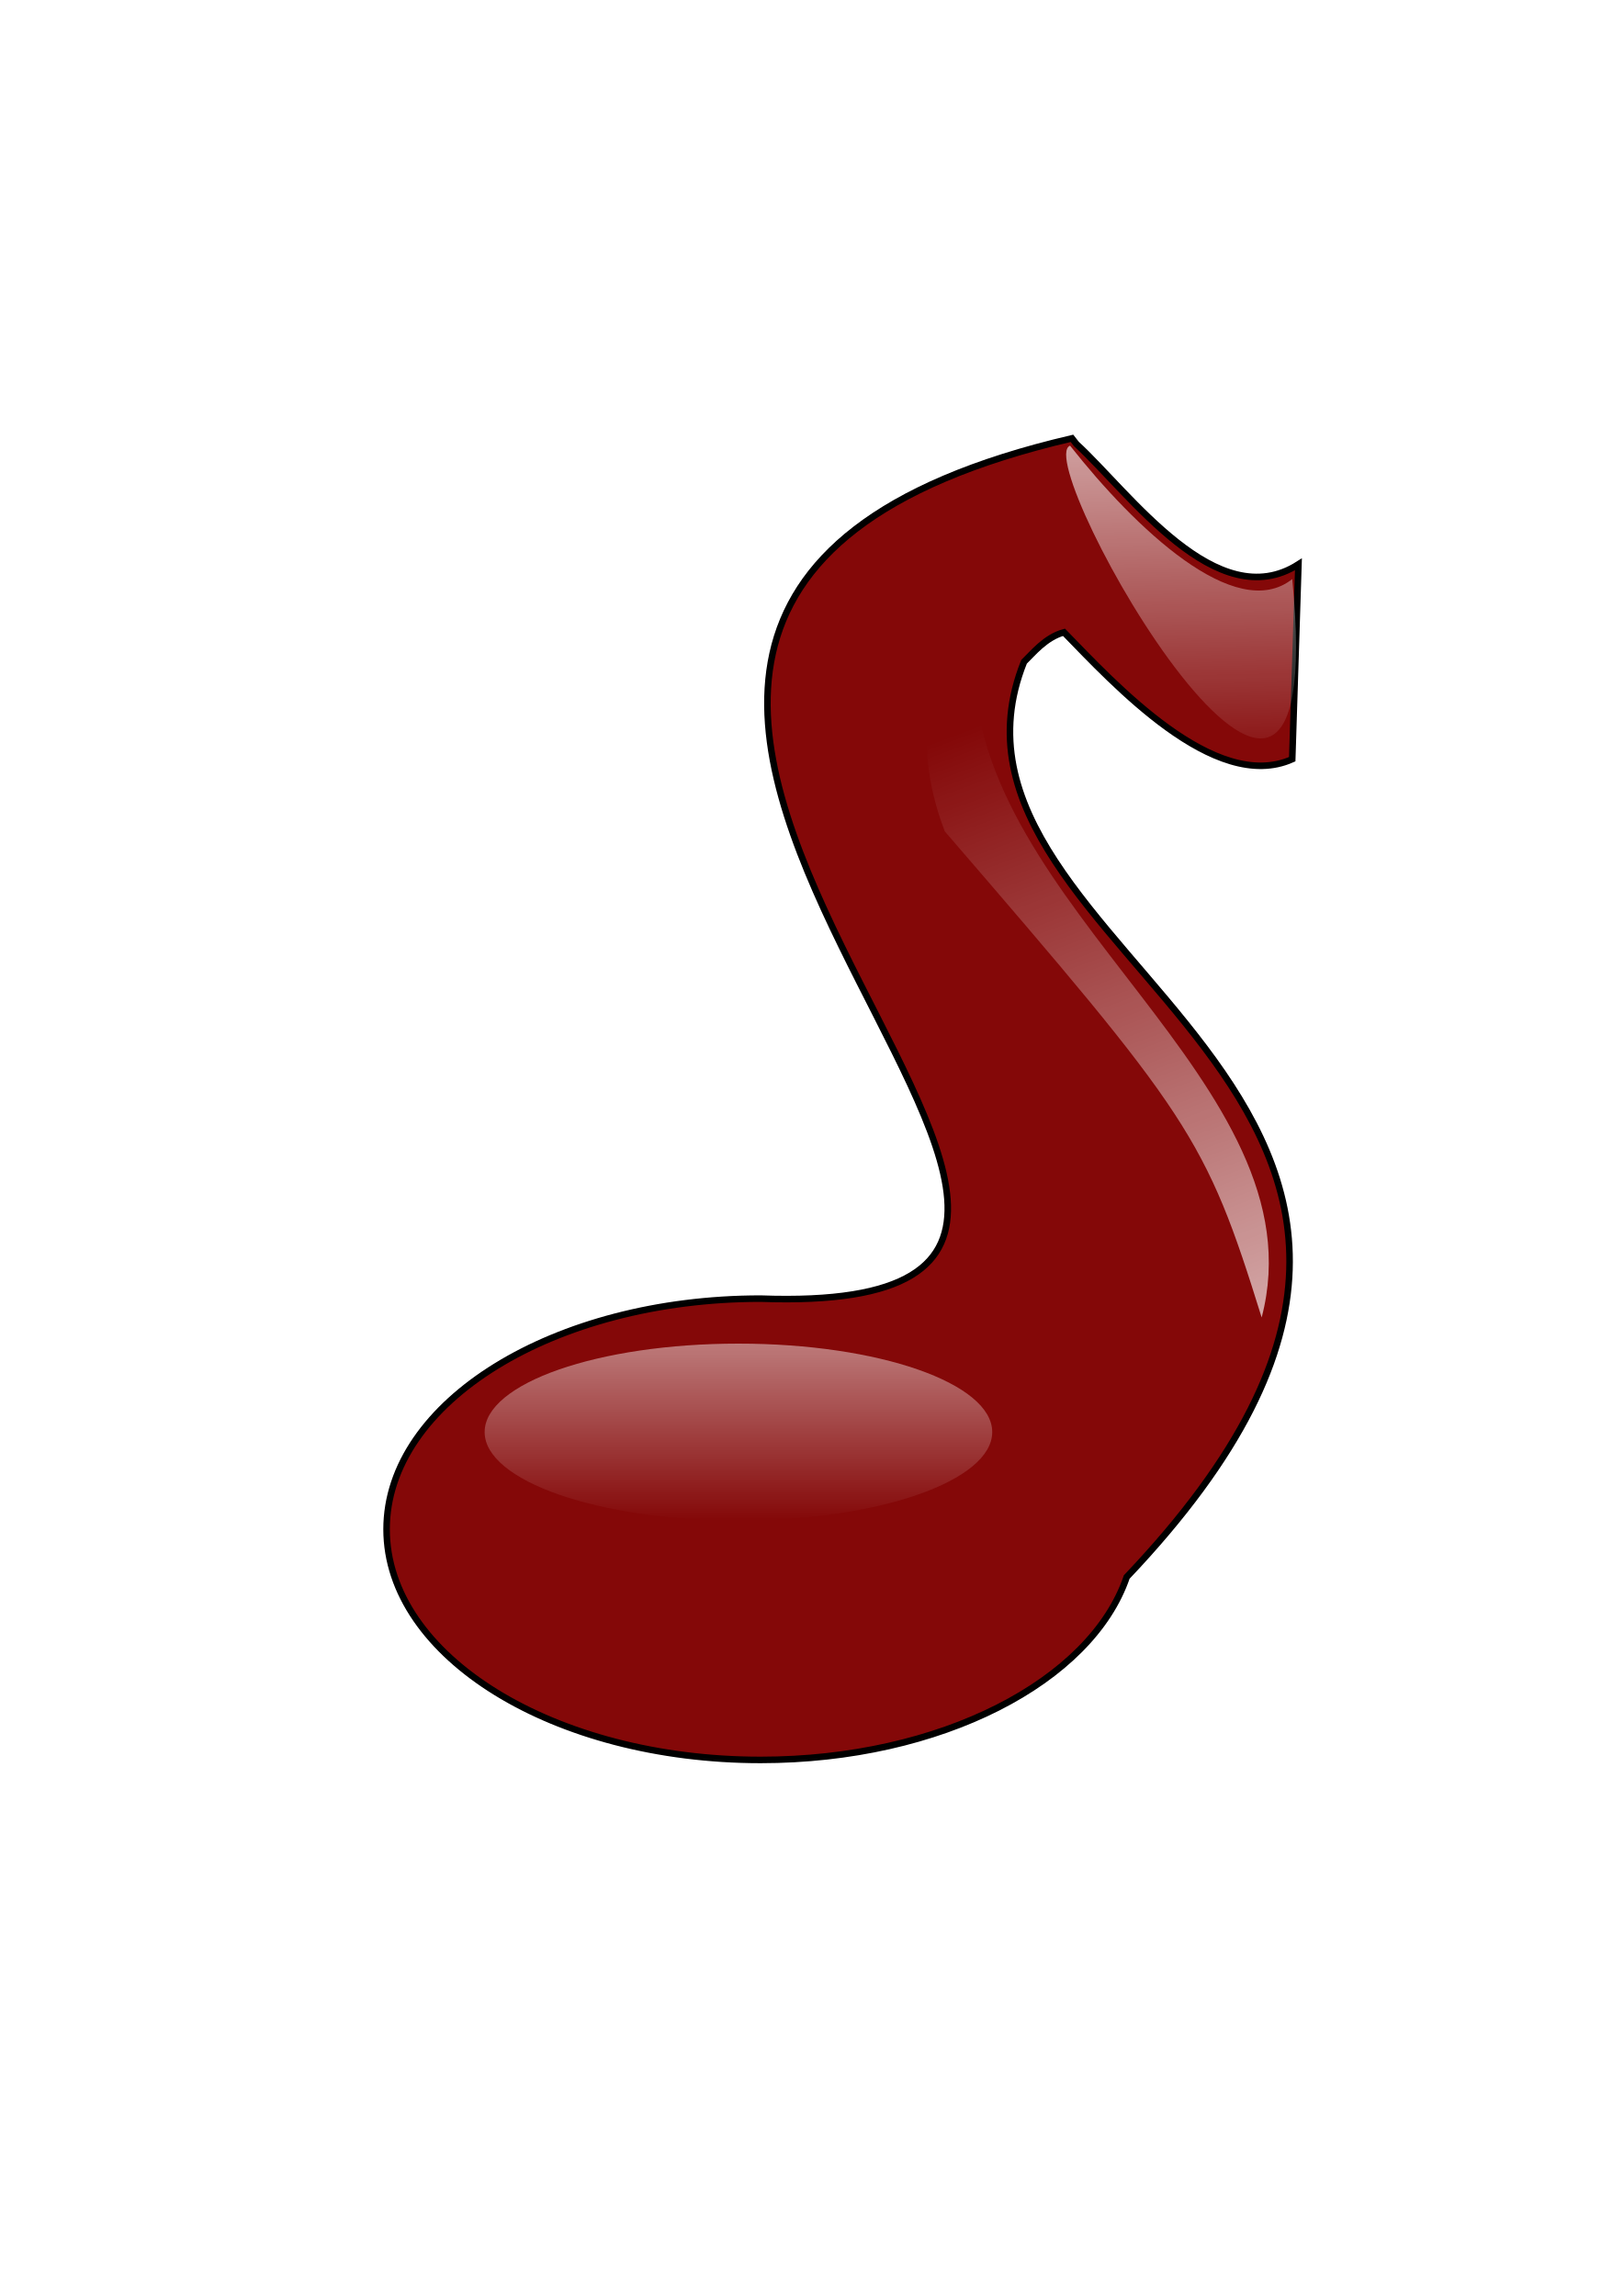
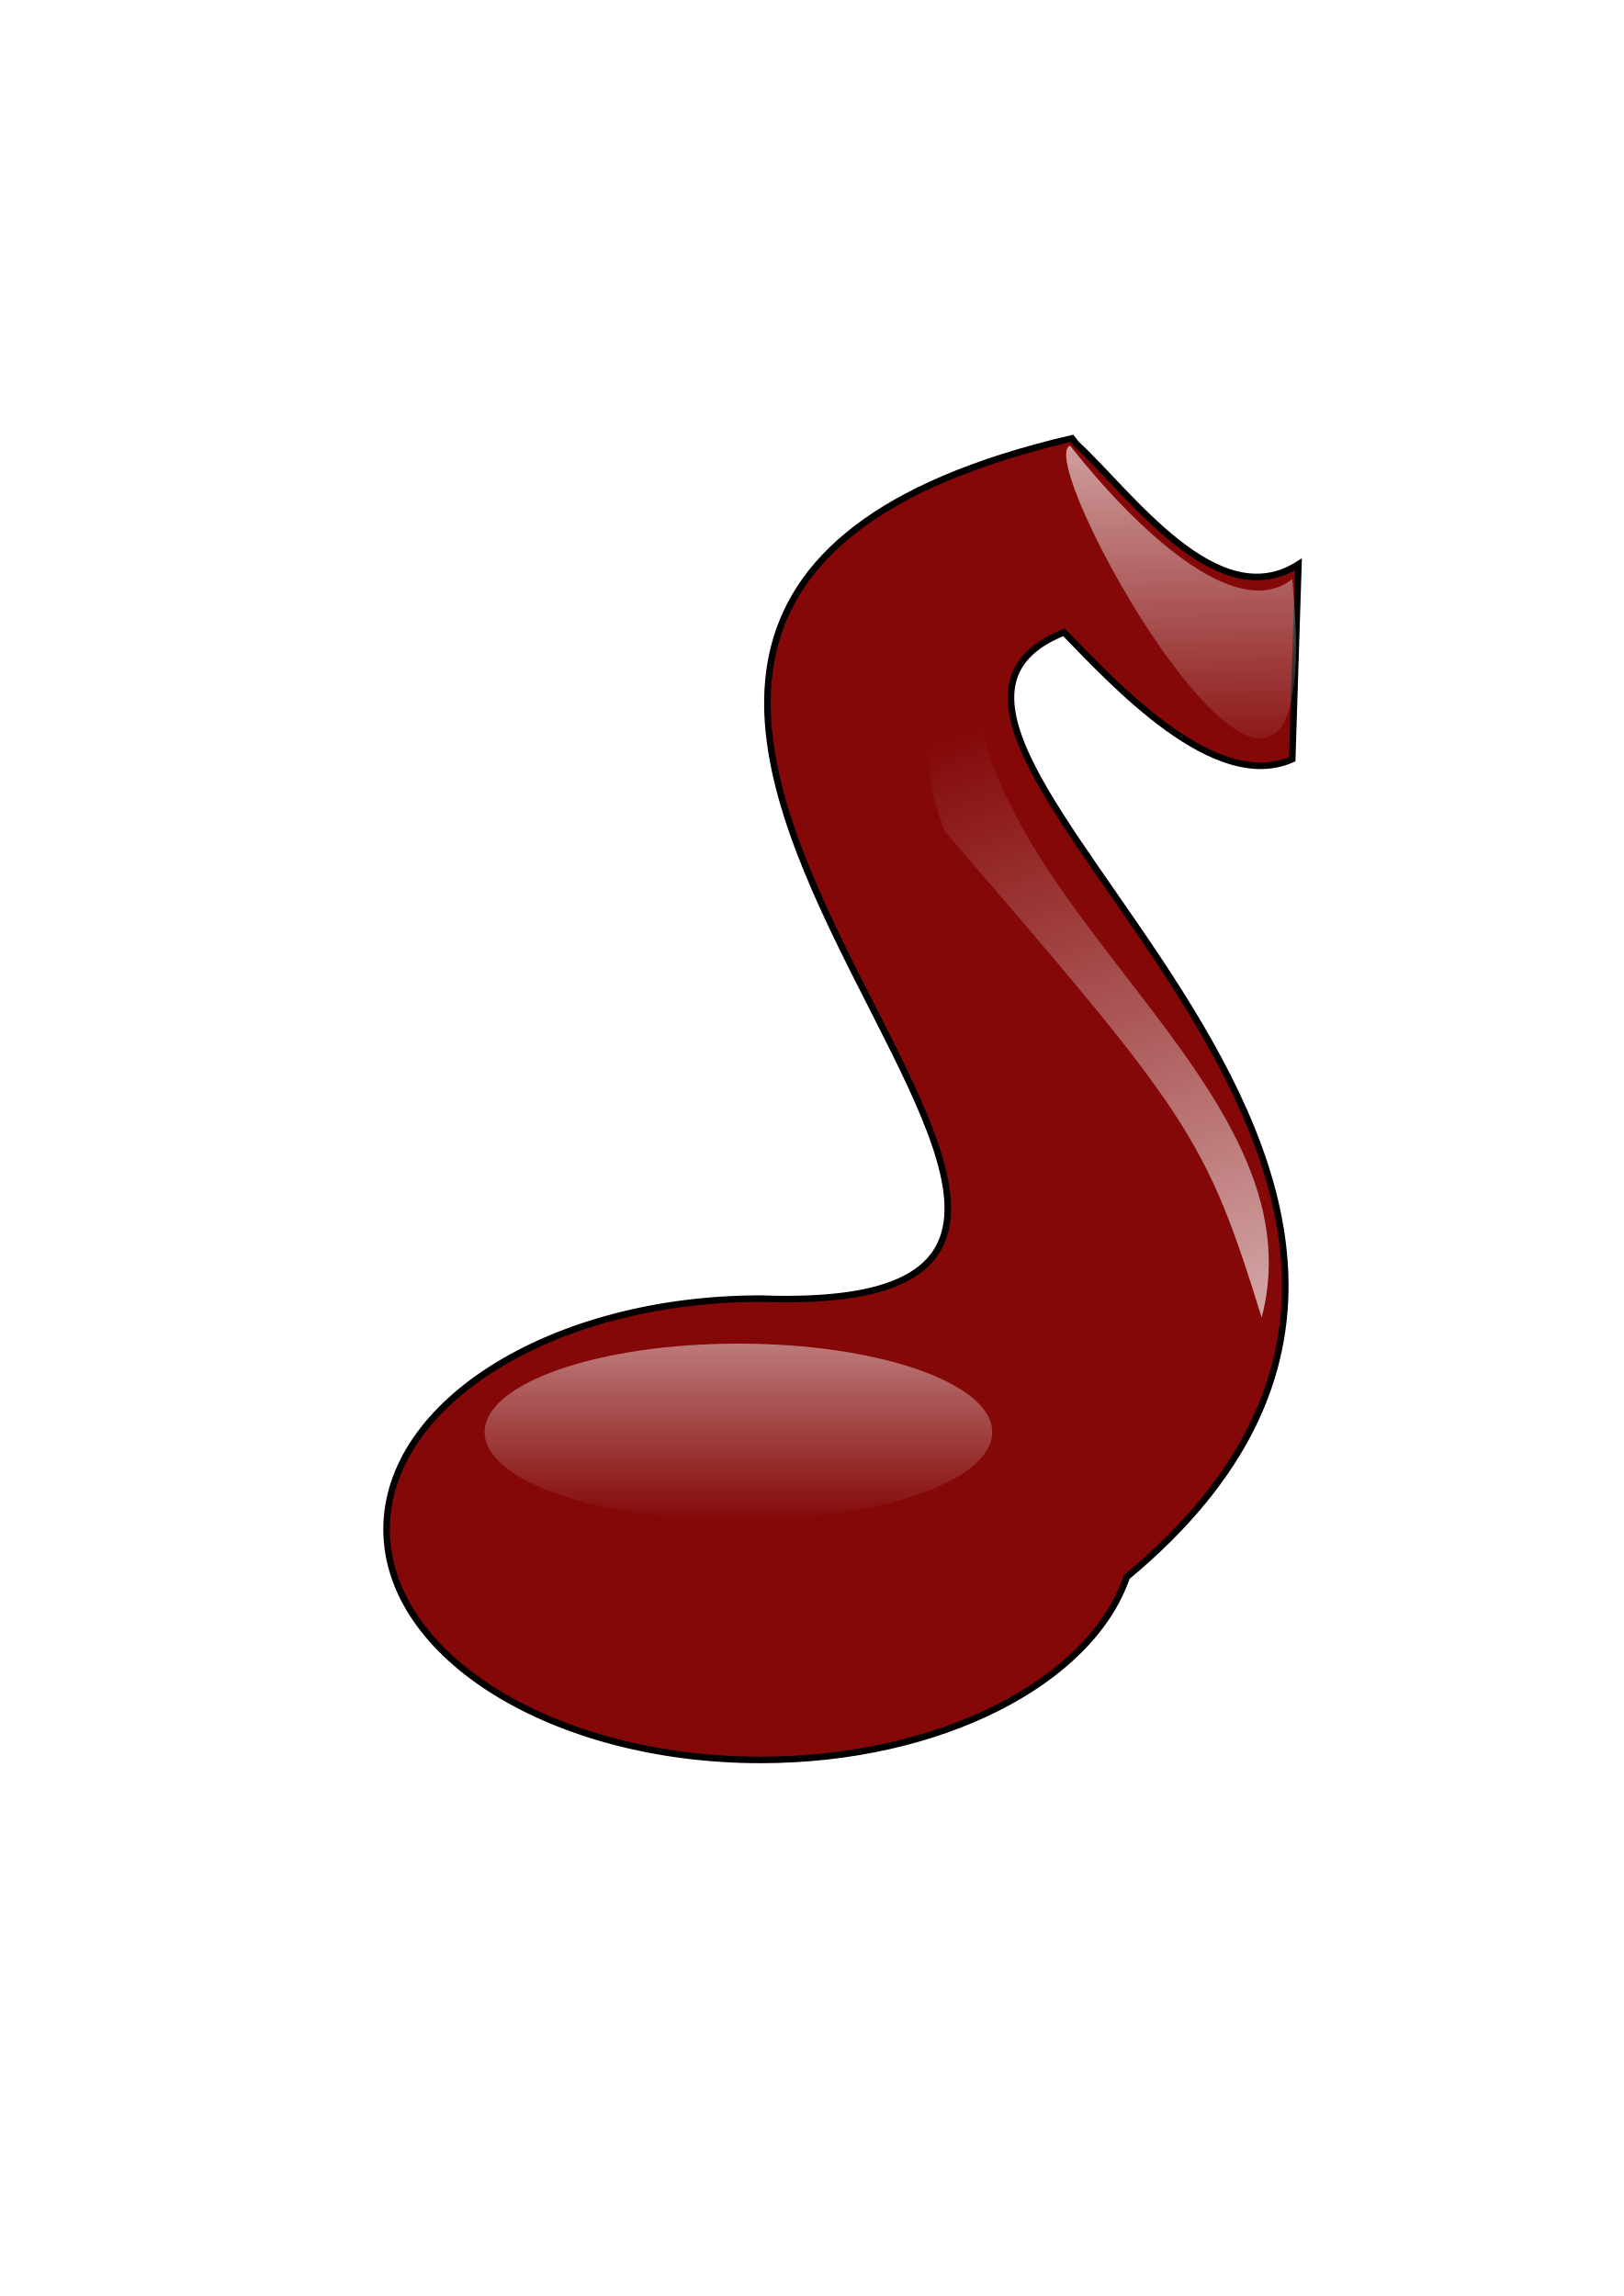
<svg xmlns="http://www.w3.org/2000/svg" xmlns:xlink="http://www.w3.org/1999/xlink" width="744.094" height="1052.362" id="svg2">
  <defs id="defs4">
    <linearGradient id="linearGradient5615">
      <stop style="stop-color:white;stop-opacity:1;" offset="0" id="stop5617" />
      <stop style="stop-color:white;stop-opacity:0;" offset="1" id="stop5619" />
    </linearGradient>
    <linearGradient id="linearGradient5604">
      <stop style="stop-color:white;stop-opacity:1;" offset="0" id="stop5606" />
      <stop style="stop-color:white;stop-opacity:0;" offset="1" id="stop5608" />
    </linearGradient>
    <linearGradient id="linearGradient5594">
      <stop style="stop-color:white;stop-opacity:1;" offset="0" id="stop5596" />
      <stop style="stop-color:white;stop-opacity:0;" offset="1" id="stop5598" />
    </linearGradient>
    <linearGradient id="linearGradient5580">
      <stop style="stop-color:white;stop-opacity:1;" offset="0" id="stop5582" />
      <stop style="stop-color:white;stop-opacity:0;" offset="1" id="stop5584" />
    </linearGradient>
    <linearGradient xlink:href="#linearGradient5580" id="linearGradient5590" x1="341.432" y1="487.68" x2="341.432" y2="759.418" gradientUnits="userSpaceOnUse" spreadMethod="pad" />
    <linearGradient xlink:href="#linearGradient5594" id="linearGradient5600" x1="536.391" y1="451.321" x2="536.391" y2="659.413" gradientUnits="userSpaceOnUse" />
    <linearGradient xlink:href="#linearGradient5604" id="linearGradient5610" x1="597.917" y1="769.163" x2="434.866" y2="332.778" gradientUnits="userSpaceOnUse" gradientTransform="translate(-4.04061,6.060915)" />
    <linearGradient xlink:href="#linearGradient5615" id="linearGradient5621" x1="532.506" y1="105.525" x2="537.912" y2="357.558" gradientUnits="userSpaceOnUse" />
  </defs>
  <g id="layer1" style="display:inline">
-     <path style="opacity:1;fill:maroon;fill-opacity:0.966;stroke:black;stroke-width:3;stroke-miterlimit:4;stroke-dasharray:none;stroke-opacity:1" d="M 491.25,200.906 C 128.604,285.434 619.525,604.902 348.562,595.219 C 253.934,595.219 177.156,642.583 177.156,700.938 C 177.156,759.292 253.934,806.656 348.562,806.656 C 431.03,806.656 499.99,770.681 516.344,722.812 C 728.674,499.23 414.877,439.24 469.281,303.344 C 473.073,299.724 479.063,292.091 487.594,289.812 C 510.271,313.075 556.69,363.891 592.188,347.969 L 595.031,258.656 C 557.587,282.587 517.795,226.045 493.312,203.531 C 493.288,203.511 493.275,203.489 493.25,203.469 L 491.25,200.906 z " id="path2288" />
+     <path style="opacity:1;fill:maroon;fill-opacity:0.966;stroke:black;stroke-width:3;stroke-miterlimit:4;stroke-dasharray:none;stroke-opacity:1" d="M 491.25,200.906 C 128.604,285.434 619.525,604.902 348.562,595.219 C 253.934,595.219 177.156,642.583 177.156,700.938 C 177.156,759.292 253.934,806.656 348.562,806.656 C 431.03,806.656 499.99,770.681 516.344,722.812 C 738.765,538.205 368.314,337.723 487.594,289.812 C 510.271,313.075 556.69,363.891 592.188,347.969 L 595.031,258.656 C 557.587,282.587 517.795,226.045 493.312,203.531 C 493.288,203.511 493.275,203.489 493.25,203.469 L 491.25,200.906 z " id="path2288" />
    <path style="fill:url(#linearGradient5590);fill-opacity:1.0;stroke:none;stroke-opacity:1" id="path4693" d="M 482.853 696.789 A 141.421 62.629 0 1 1  200.01,696.789 A 141.421 62.629 0 1 1  482.853 696.789 z" transform="matrix(0.822385,0,0,0.64732,57.61307,205.3375)" />
    <path style="fill:url(#linearGradient5610);fill-opacity:1;fill-rule:evenodd;stroke:none;stroke-width:1px;stroke-linecap:butt;stroke-linejoin:miter;stroke-opacity:1" d="M 578.183,603.854 C 552.41,520.995 545.635,511.709 432.981,381.056 C 415.282,335.255 429.084,297.388 446.487,302.829 C 444.494,415.473 606.285,496.876 578.183,603.854 z " id="path5602" />
    <path style="fill:url(#linearGradient5621);fill-rule:evenodd;stroke:none;stroke-width:1px;stroke-linecap:butt;stroke-linejoin:miter;stroke-opacity:1;fill-opacity:1.0" d="M 490.383,204.281 C 520.004,241.847 566.214,286.046 592.194,265.414 C 610.908,457.203 471.307,211.445 490.383,204.281 z " id="path5612" />
  </g>
</svg>
